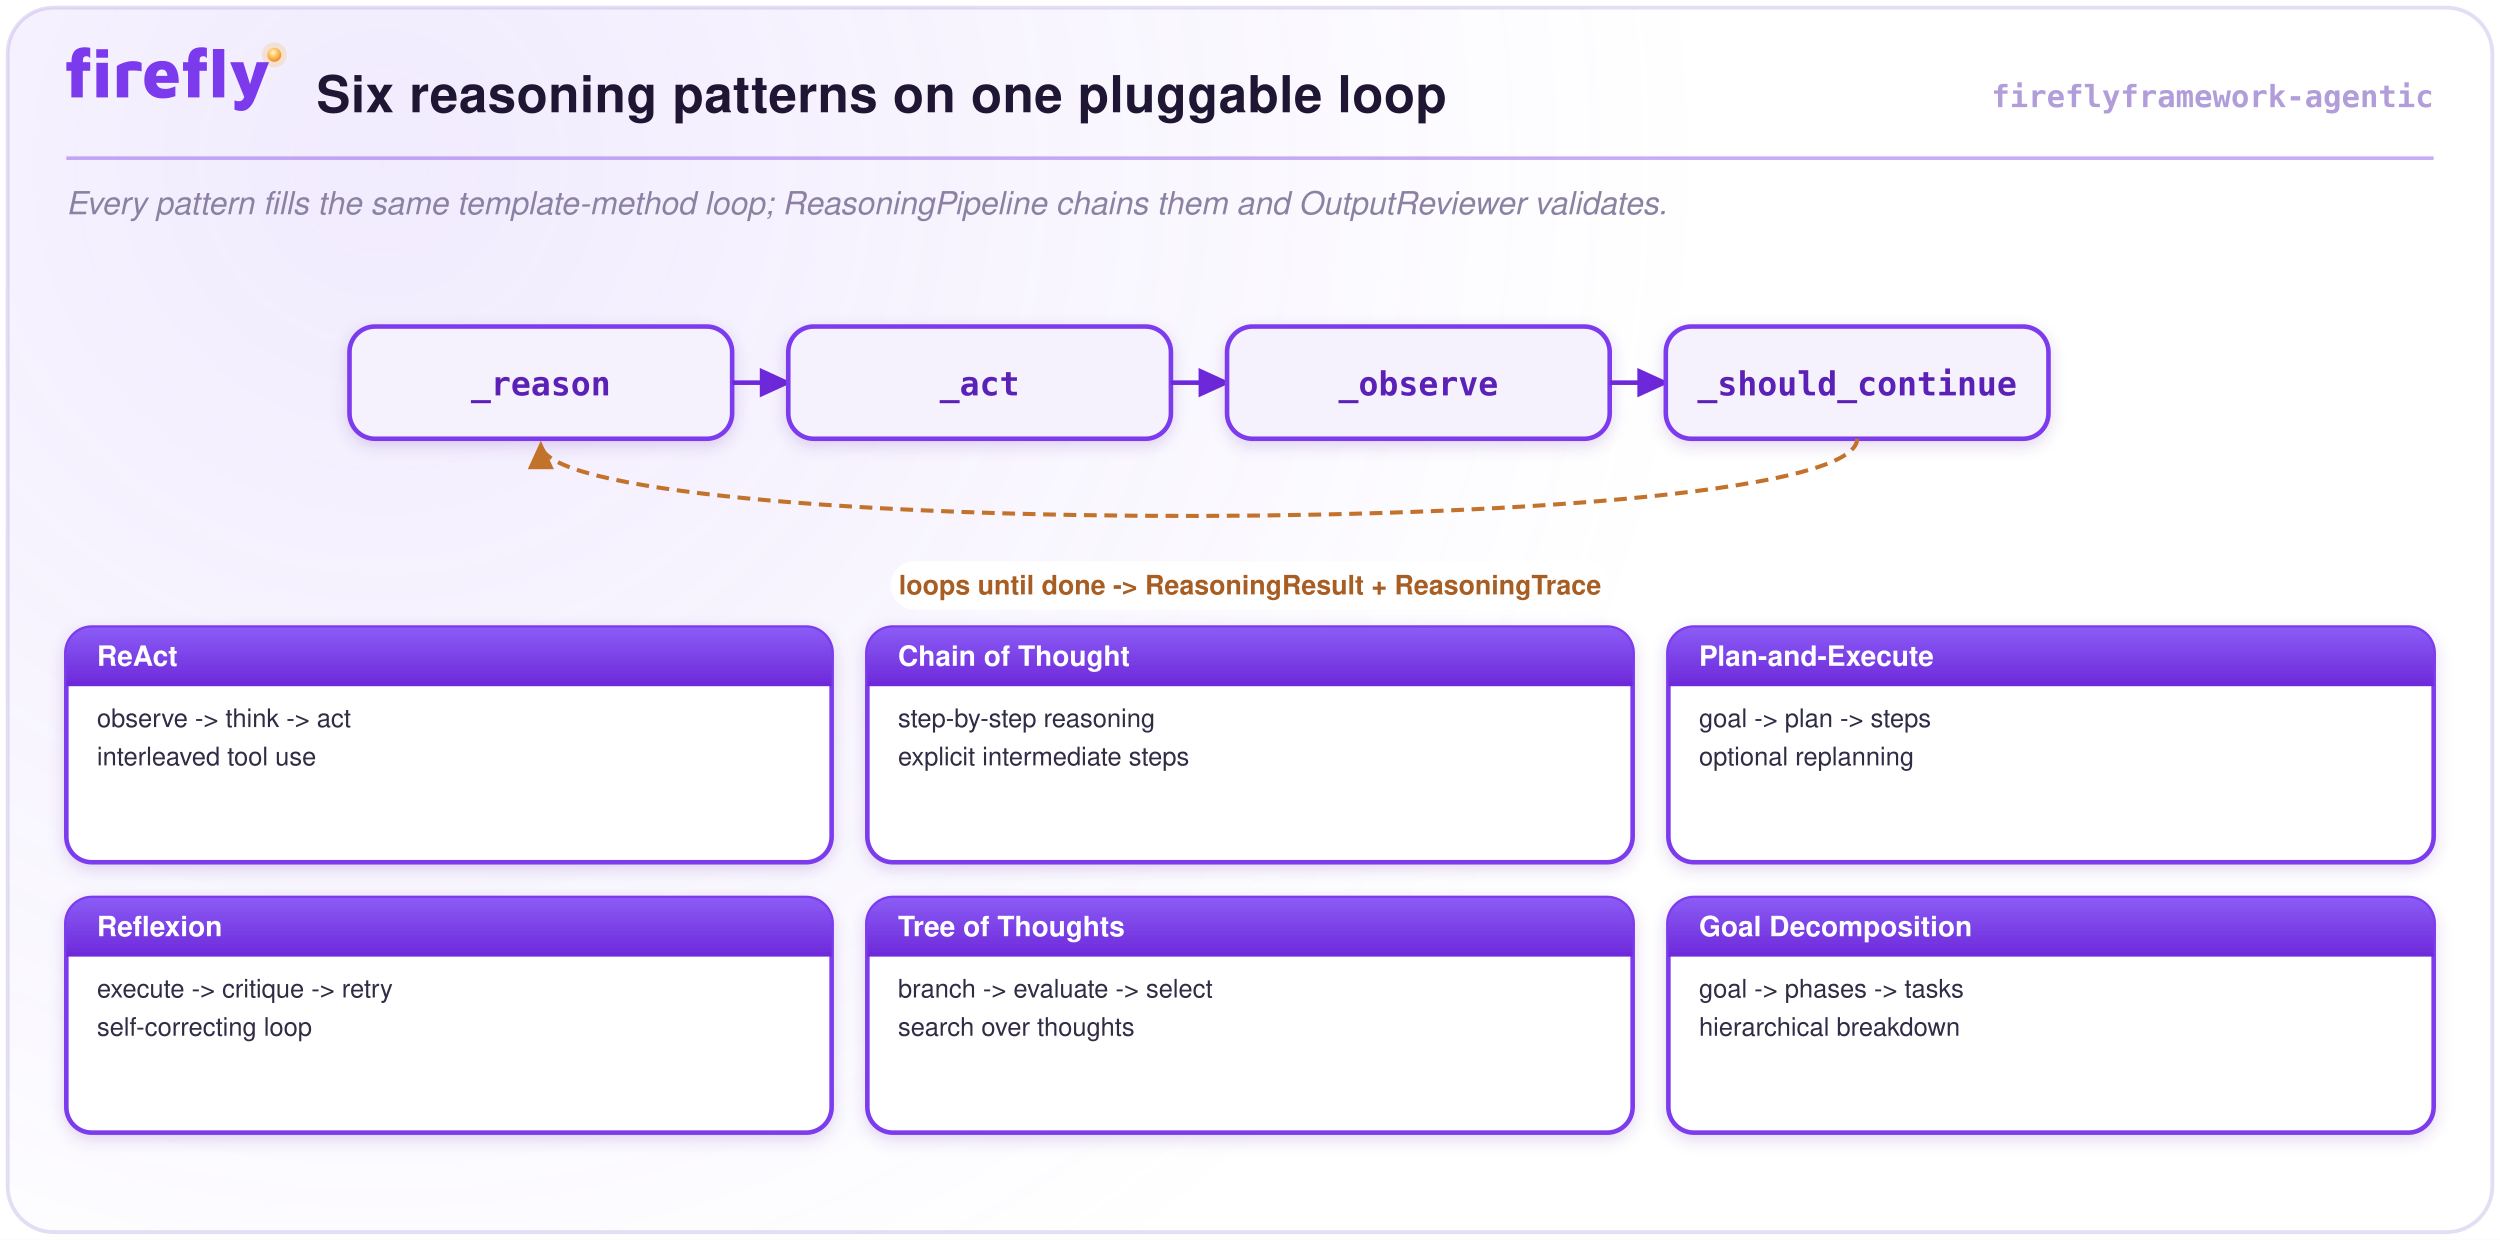
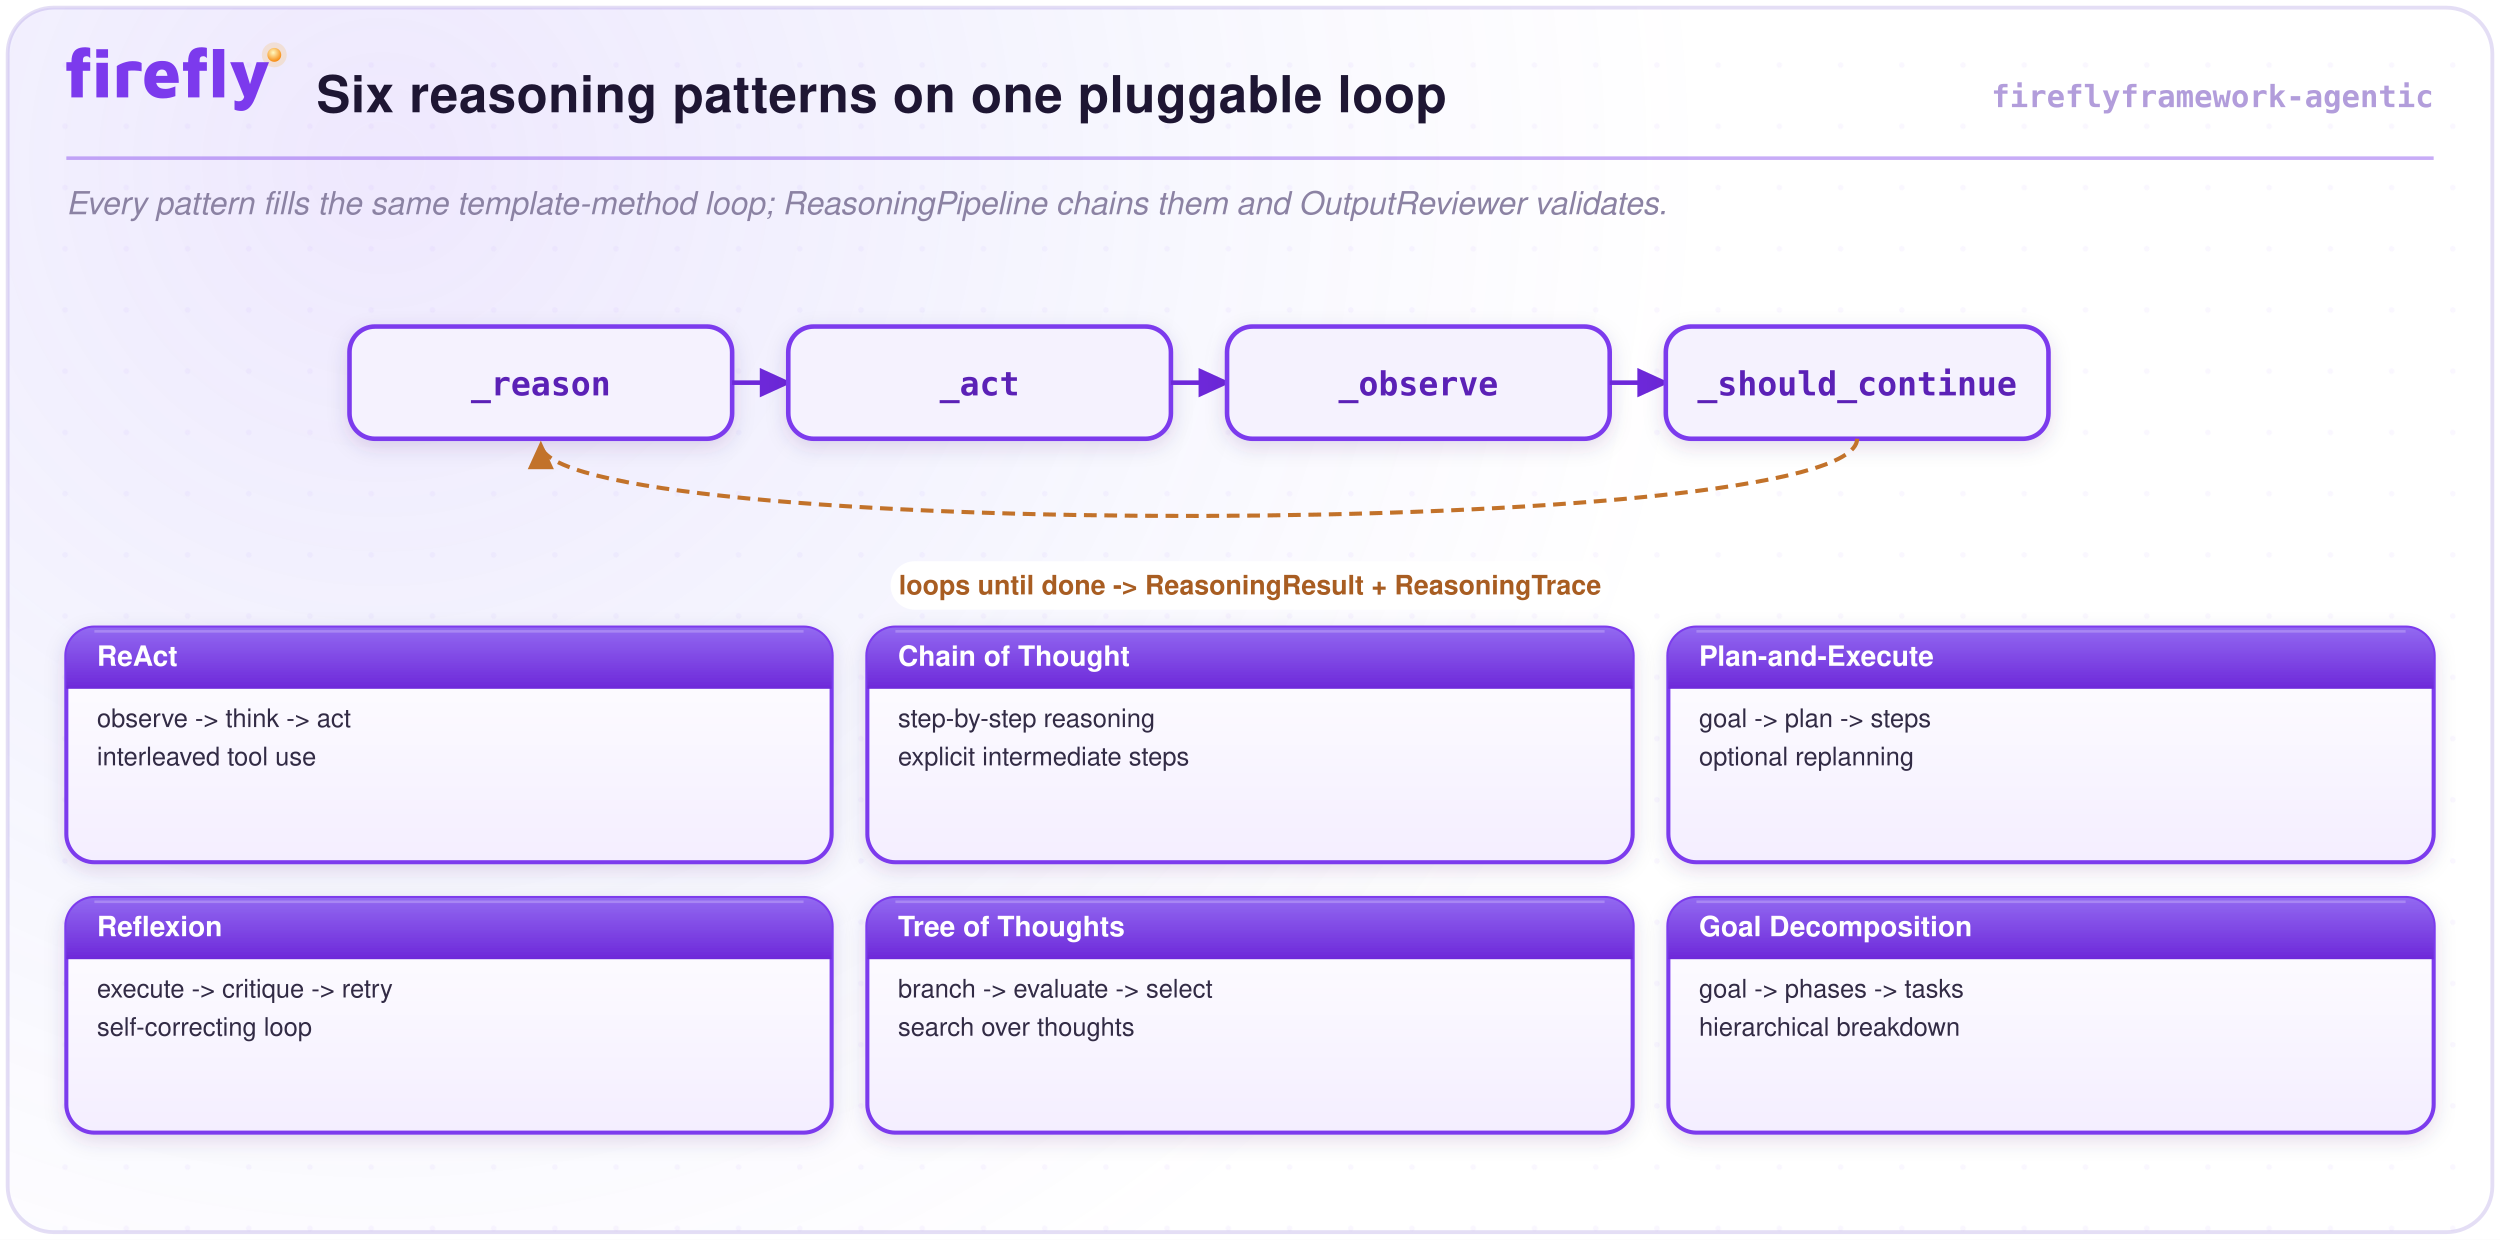
<svg xmlns="http://www.w3.org/2000/svg" width="980" height="486" viewBox="0 0 980 486" role="img" aria-label="Firefly Agentic reasoning: a reason/act/observe loop feeding six pluggable patterns." font-family="-apple-system,'Segoe UI',Helvetica,Arial,sans-serif">
  <defs>
    <linearGradient id="hdr" x1="0" y1="0" x2="0" y2="1">
-       <stop offset="0" stop-color="#8b5cf6" />
+       <stop offset="0" stop-color="#9269f1" />
      <stop offset="1" stop-color="#6d28d9" />
    </linearGradient>
    <linearGradient id="door" x1="0" y1="0" x2="0" y2="1">
      <stop offset="0" stop-color="#a78bfa" />
      <stop offset="1" stop-color="#7c3aed" />
    </linearGradient>
    <linearGradient id="bed" x1="0" y1="0" x2="0" y2="1">
-       <stop offset="0" stop-color="#241a3a" />
-       <stop offset="1" stop-color="#150f26" />
+       <stop offset="0" stop-color="#271c41" />
+       <stop offset="1" stop-color="#140e25" />
+     </linearGradient>
+     <linearGradient id="card" x1="0" y1="0" x2="0" y2="1">
+       <stop offset="0" stop-color="#ffffff" />
+       <stop offset="1" stop-color="#f4eeff" />
    </linearGradient>
    <radialGradient id="amb" cx="150" cy="64" r="520" gradientUnits="userSpaceOnUse">
-       <stop offset="0" stop-color="#8b5cf6" stop-opacity="0.12" />
+       <stop offset="0" stop-color="#8b5cf6" stop-opacity="0.14" />
+       <stop offset="0.6" stop-color="#6366f1" stop-opacity="0.05" />
      <stop offset="1" stop-color="#8b5cf6" stop-opacity="0" />
    </radialGradient>
-     <filter id="sh" x="-25%" y="-25%" width="150%" height="170%">
-       <feDropShadow dx="0" dy="2" stdDeviation="3.2" flood-color="#4c1d95" flood-opacity="0.16" />
+     <pattern id="grid" width="24" height="24" patternUnits="userSpaceOnUse">
+       <circle cx="1.5" cy="1.5" r="1.1" fill="#8b5cf6" opacity="0.05" />
+     </pattern>
+     <filter id="sh" x="-25%" y="-25%" width="150%" height="180%">
+       <feDropShadow dx="0" dy="2.5" stdDeviation="4" flood-color="#3b1d6e" flood-opacity="0.14" />
    </filter>
    <marker id="arr" markerWidth="9" markerHeight="9" refX="6.2" refY="3.2" orient="auto">
      <path d="M0 0L7 3.2L0 6.4Z" fill="#6d28d9" />
    </marker>
    <marker id="arrb" markerWidth="9" markerHeight="9" refX="6.2" refY="3.2" orient="auto">
      <path d="M0 0L7 3.2L0 6.4Z" fill="#6366f1" />
    </marker>
    <marker id="arra" markerWidth="9" markerHeight="9" refX="6.2" refY="3.2" orient="auto">
      <path d="M0 0L7 3.2L0 6.4Z" fill="#c2722a" />
    </marker>
    <g id="fly">
      <circle r="8.5" fill="#a78bfa" opacity="0.10" />
      <circle r="4.6" fill="#c4b5fd" opacity="0.22" />
      <circle r="2.4" fill="#ddd6fe" opacity="0.75" />
      <circle r="1.2" fill="#f5f3ff" />
    </g>
    <g id="ffly">
      <circle r="8.5" fill="#f6a821" opacity="0.10" />
      <circle r="4.6" fill="#ffc24a" opacity="0.22" />
      <circle r="2.4" fill="#ffd980" opacity="0.78" />
      <circle r="1.2" fill="#fff6e0" />
    </g>
    <radialGradient id="dot" cx="42%" cy="34%" r="72%">
      <stop offset="0" stop-color="#FFF9C1" />
      <stop offset="1" stop-color="#F68000" />
    </radialGradient>
  </defs>
  <rect width="980" height="486" fill="#ffffff" />
  <rect x="3" y="3" width="974" height="480" rx="18" fill="#ffffff" stroke="#e4def5" stroke-width="1.5" />
+   <rect x="3" y="3" width="974" height="480" rx="18" fill="url(#grid)" />
  <rect x="3" y="3" width="974" height="480" rx="18" fill="url(#amb)" />
  <circle cx="107.52" cy="21.50" r="4.89" fill="#f6a821" opacity="0.18" />
  <g transform="translate(25.28,11.90) scale(0.1812)">
    <path d="M14.85 145V87.55H4.05V68.95H15.15V67.6C15.15 62.8 15.6 58.65 16.5 55.15C17.5 51.55 18.85 48.55 20.55 46.15C22.25 43.75 24.35 41.85 26.85 40.45C29.35 39.05 32.1 38.05 35.1 37.45C38.2 36.85 41.55 36.55 45.15 36.55C46.75 36.55 48.55 36.7 50.55 37C52.65 37.2 54.35 37.55 55.65 38.05V59.95C54.55 58.75 53.45 57.8 52.35 57.1C51.25 56.3 49.65 55.9 47.55 55.9C46.35 55.9 45.25 56.1 44.25 56.5C43.35 56.8 42.55 57.3 41.85 58C41.25 58.6 40.75 59.45 40.35 60.55C40.05 61.65 39.9 62.9 39.9 64.3V68.95H55.65V87.55H39.6V145H14.85ZM69 145V70.15H93.9L94.05 145H69ZM68.7 59.2V40.75H94.2V59.2H68.7ZM113.161 145V77.35C114.661 75.95 117.211 74.45 120.811 72.85C124.411 71.15 128.511 69.7 133.111 68.5C137.811 67.2 142.411 66.55 146.911 66.55C152.411 66.55 156.711 66.95 159.811 67.75C162.911 68.55 165.261 69.55 166.861 70.75V88.6C165.261 88.2 163.161 87.85 160.561 87.55C157.961 87.25 155.211 87.05 152.311 86.95C149.411 86.85 146.661 86.85 144.061 86.95C141.561 87.05 139.511 87.2 137.911 87.4V145H113.161ZM212.128 147.25C204.328 147.25 197.428 145.7 191.428 142.6C185.528 139.4 180.928 134.9 177.628 129.1C174.328 123.2 172.678 116.25 172.678 108.25C172.678 94.95 176.028 84.6 182.728 77.2C189.428 69.8 199.078 66.1 211.678 66.1C220.078 66.1 226.878 67.9 232.078 71.5C237.278 75.1 241.128 80.45 243.628 87.55C246.128 94.65 247.328 103.35 247.228 113.65H189.928L186.928 98.5H226.228L223.228 106.6C223.128 98.5 222.078 92.85 220.078 89.65C218.178 86.35 214.978 84.7 210.478 84.7C208.078 84.7 205.878 85.4 203.878 86.8C201.878 88.1 200.278 90.25 199.078 93.25C197.978 96.25 197.428 100.3 197.428 105.4C197.428 112.3 199.028 117.6 202.228 121.3C205.528 124.9 210.928 126.7 218.428 126.7C221.128 126.7 223.828 126.4 226.528 125.8C229.228 125.1 231.728 124.3 234.028 123.4C236.328 122.5 238.278 121.8 239.878 121.3V142.3C236.378 143.6 232.378 144.75 227.878 145.75C223.478 146.75 218.228 147.25 212.128 147.25ZM267.243 145V87.55H256.443V68.95H267.543V67.6C267.543 62.8 267.993 58.65 268.893 55.15C269.893 51.55 271.243 48.55 272.943 46.15C274.643 43.75 276.743 41.85 279.243 40.45C281.743 39.05 284.493 38.05 287.493 37.45C290.593 36.85 293.943 36.55 297.543 36.55C299.143 36.55 300.943 36.7 302.943 37C305.043 37.2 306.743 37.55 308.043 38.05V59.95C306.943 58.75 305.843 57.8 304.743 57.1C303.643 56.3 302.043 55.9 299.943 55.9C298.743 55.9 297.643 56.1 296.643 56.5C295.743 56.8 294.943 57.3 294.243 58C293.643 58.6 293.143 59.45 292.743 60.55C292.443 61.65 292.293 62.9 292.293 64.3V68.95H308.043V87.55H291.993V145H267.243ZM345.693 145H321.093V40.3H345.693V145ZM382.828 174.4C380.128 174.4 377.428 174.15 374.728 173.65C372.128 173.15 369.828 172.45 367.828 171.55V151.6C369.728 152.2 371.378 152.65 372.778 152.95C374.278 153.25 375.778 153.4 377.278 153.4C379.578 153.4 381.628 152.85 383.428 151.75C385.228 150.75 386.728 148.95 387.928 146.35C389.128 143.75 389.978 140 390.478 135.1L391.078 149.5L358.378 68.95H386.728L402.478 119.95H400.228L415.678 68.95H442.378L413.128 144.85C410.328 152.05 407.328 157.8 404.128 162.1C400.928 166.5 397.528 169.65 393.928 171.55C390.328 173.45 386.628 174.4 382.828 174.4Z" fill="#7c3aed" />
  </g>
  <circle cx="107.52" cy="21.50" r="2.72" fill="url(#dot)" />
  <text x="124" y="44" font-size="20" font-weight="800" fill="#1e1633" font-family="-apple-system,'Segoe UI',Helvetica,Arial,sans-serif" letter-spacing="0.2">Six reasoning patterns on one pluggable loop</text>
  <text x="954" y="42" text-anchor="end" font-size="12" font-weight="600" fill="#b29ddb" font-family="ui-monospace,'SF Mono',Menlo,Consolas,monospace">fireflyframework-agentic</text>
  <line x1="26" y1="62" x2="954" y2="62" stroke="#7c3aed" stroke-width="1.4" opacity="0.42" />
  <text x="26" y="84" font-size="12.5" font-style="italic" fill="#8b82a3" font-family="-apple-system,'Segoe UI',Helvetica,Arial,sans-serif">Every pattern fills the same template-method loop; ReasoningPipeline chains them and OutputReviewer validates.</text>
  <g filter="url(#sh)">
    <rect x="137.0" y="128" width="150" height="44" rx="10" fill="#f5f2fe" stroke="#7c3aed" stroke-width="1.8" />
  </g>
  <text x="212.0" y="155" text-anchor="middle" font-size="13" font-weight="700" fill="#5b21b6" font-family="ui-monospace,'SF Mono',Menlo,Consolas,monospace">_reason</text>
  <line x1="287.0" y1="150.0" x2="309.0" y2="150.0" stroke="#6d28d9" stroke-width="1.8" marker-end="url(#arr)" />
  <g filter="url(#sh)">
    <rect x="309.0" y="128" width="150" height="44" rx="10" fill="#f5f2fe" stroke="#7c3aed" stroke-width="1.8" />
  </g>
  <text x="384.0" y="155" text-anchor="middle" font-size="13" font-weight="700" fill="#5b21b6" font-family="ui-monospace,'SF Mono',Menlo,Consolas,monospace">_act</text>
  <line x1="459.0" y1="150.0" x2="481.0" y2="150.0" stroke="#6d28d9" stroke-width="1.8" marker-end="url(#arr)" />
  <g filter="url(#sh)">
    <rect x="481.0" y="128" width="150" height="44" rx="10" fill="#f5f2fe" stroke="#7c3aed" stroke-width="1.8" />
  </g>
  <text x="556.0" y="155" text-anchor="middle" font-size="13" font-weight="700" fill="#5b21b6" font-family="ui-monospace,'SF Mono',Menlo,Consolas,monospace">_observe</text>
  <line x1="631.0" y1="150.0" x2="653.0" y2="150.0" stroke="#6d28d9" stroke-width="1.8" marker-end="url(#arr)" />
  <g filter="url(#sh)">
    <rect x="653.0" y="128" width="150" height="44" rx="10" fill="#f5f2fe" stroke="#7c3aed" stroke-width="1.8" />
  </g>
  <text x="728.0" y="155" text-anchor="middle" font-size="13" font-weight="700" fill="#5b21b6" font-family="ui-monospace,'SF Mono',Menlo,Consolas,monospace">_should_continue</text>
  <path d="M728.0 172 C 728.0 212, 212.0 212, 212.0 174" fill="none" stroke="#c2722a" stroke-width="1.6" stroke-dasharray="5 3" marker-end="url(#arra)" />
  <rect x="349.1" y="220" width="281.8" height="19" rx="9.5" fill="#ffffff" />
  <text x="490" y="233" text-anchor="middle" font-size="10.5" fill="#a85d22" font-weight="600">loops until done  -&gt;  ReasoningResult + ReasoningTrace</text>
  <g filter="url(#sh)">
-     <rect x="26.0" y="246.0" width="300.0" height="92" rx="10" fill="#ffffff" stroke="#7c3aed" stroke-width="1.8" />
-     <path d="M26.0 256a10 10 0 0 1 10 -10h280.0a10 10 0 0 1 10 10v13H26.0Z" fill="url(#hdr)" />
+     <rect x="26.0" y="246.0" width="300.0" height="92" rx="11" fill="url(#card)" stroke="#7c3aed" stroke-width="1.6" />
+     <path d="M26.0 257a11 11 0 0 1 11 -11h278.0a11 11 0 0 1 11 11v13H26.0Z" fill="url(#hdr)" />
+     <path d="M37.0 247.5h278.0" stroke="#ffffff" stroke-opacity="0.22" stroke-width="1" />
  </g>
  <text x="38.0" y="261" font-size="11" font-weight="700" fill="#fff" font-family="-apple-system,'Segoe UI',Helvetica,Arial,sans-serif">ReAct</text>
  <text x="38.0" y="285" font-size="10" fill="#322b45" font-family="-apple-system,'Segoe UI',Helvetica,Arial,sans-serif">observe -&gt; think -&gt; act</text>
  <text x="38.0" y="300" font-size="10" fill="#322b45" font-family="-apple-system,'Segoe UI',Helvetica,Arial,sans-serif">interleaved tool use</text>
  <g filter="url(#sh)">
-     <rect x="340.0" y="246.0" width="300.0" height="92" rx="10" fill="#ffffff" stroke="#7c3aed" stroke-width="1.8" />
-     <path d="M340.0 256a10 10 0 0 1 10 -10h280.0a10 10 0 0 1 10 10v13H340.0Z" fill="url(#hdr)" />
+     <rect x="340.0" y="246.0" width="300.0" height="92" rx="11" fill="url(#card)" stroke="#7c3aed" stroke-width="1.6" />
+     <path d="M340.0 257a11 11 0 0 1 11 -11h278.0a11 11 0 0 1 11 11v13H340.0Z" fill="url(#hdr)" />
+     <path d="M351.0 247.5h278.0" stroke="#ffffff" stroke-opacity="0.22" stroke-width="1" />
  </g>
  <text x="352.0" y="261" font-size="11" font-weight="700" fill="#fff" font-family="-apple-system,'Segoe UI',Helvetica,Arial,sans-serif">Chain of Thought</text>
  <text x="352.0" y="285" font-size="10" fill="#322b45" font-family="-apple-system,'Segoe UI',Helvetica,Arial,sans-serif">step-by-step reasoning</text>
  <text x="352.0" y="300" font-size="10" fill="#322b45" font-family="-apple-system,'Segoe UI',Helvetica,Arial,sans-serif">explicit intermediate steps</text>
  <g filter="url(#sh)">
-     <rect x="654.0" y="246.0" width="300.0" height="92" rx="10" fill="#ffffff" stroke="#7c3aed" stroke-width="1.8" />
-     <path d="M654.0 256a10 10 0 0 1 10 -10h280.0a10 10 0 0 1 10 10v13H654.0Z" fill="url(#hdr)" />
+     <rect x="654.0" y="246.0" width="300.0" height="92" rx="11" fill="url(#card)" stroke="#7c3aed" stroke-width="1.6" />
+     <path d="M654.0 257a11 11 0 0 1 11 -11h278.0a11 11 0 0 1 11 11v13H654.0Z" fill="url(#hdr)" />
+     <path d="M665.0 247.5h278.0" stroke="#ffffff" stroke-opacity="0.22" stroke-width="1" />
  </g>
  <text x="666.0" y="261" font-size="11" font-weight="700" fill="#fff" font-family="-apple-system,'Segoe UI',Helvetica,Arial,sans-serif">Plan-and-Execute</text>
  <text x="666.0" y="285" font-size="10" fill="#322b45" font-family="-apple-system,'Segoe UI',Helvetica,Arial,sans-serif">goal -&gt; plan -&gt; steps</text>
  <text x="666.0" y="300" font-size="10" fill="#322b45" font-family="-apple-system,'Segoe UI',Helvetica,Arial,sans-serif">optional replanning</text>
  <g filter="url(#sh)">
-     <rect x="26.0" y="352.0" width="300.0" height="92" rx="10" fill="#ffffff" stroke="#7c3aed" stroke-width="1.8" />
-     <path d="M26.0 362a10 10 0 0 1 10 -10h280.0a10 10 0 0 1 10 10v13H26.0Z" fill="url(#hdr)" />
+     <rect x="26.0" y="352.0" width="300.0" height="92" rx="11" fill="url(#card)" stroke="#7c3aed" stroke-width="1.6" />
+     <path d="M26.0 363a11 11 0 0 1 11 -11h278.0a11 11 0 0 1 11 11v13H26.0Z" fill="url(#hdr)" />
+     <path d="M37.0 353.5h278.0" stroke="#ffffff" stroke-opacity="0.22" stroke-width="1" />
  </g>
  <text x="38.0" y="367" font-size="11" font-weight="700" fill="#fff" font-family="-apple-system,'Segoe UI',Helvetica,Arial,sans-serif">Reflexion</text>
  <text x="38.0" y="391" font-size="10" fill="#322b45" font-family="-apple-system,'Segoe UI',Helvetica,Arial,sans-serif">execute -&gt; critique -&gt; retry</text>
  <text x="38.0" y="406" font-size="10" fill="#322b45" font-family="-apple-system,'Segoe UI',Helvetica,Arial,sans-serif">self-correcting loop</text>
  <g filter="url(#sh)">
-     <rect x="340.0" y="352.0" width="300.0" height="92" rx="10" fill="#ffffff" stroke="#7c3aed" stroke-width="1.8" />
-     <path d="M340.0 362a10 10 0 0 1 10 -10h280.0a10 10 0 0 1 10 10v13H340.0Z" fill="url(#hdr)" />
+     <rect x="340.0" y="352.0" width="300.0" height="92" rx="11" fill="url(#card)" stroke="#7c3aed" stroke-width="1.6" />
+     <path d="M340.0 363a11 11 0 0 1 11 -11h278.0a11 11 0 0 1 11 11v13H340.0Z" fill="url(#hdr)" />
+     <path d="M351.0 353.5h278.0" stroke="#ffffff" stroke-opacity="0.22" stroke-width="1" />
  </g>
  <text x="352.0" y="367" font-size="11" font-weight="700" fill="#fff" font-family="-apple-system,'Segoe UI',Helvetica,Arial,sans-serif">Tree of Thoughts</text>
  <text x="352.0" y="391" font-size="10" fill="#322b45" font-family="-apple-system,'Segoe UI',Helvetica,Arial,sans-serif">branch -&gt; evaluate -&gt; select</text>
  <text x="352.0" y="406" font-size="10" fill="#322b45" font-family="-apple-system,'Segoe UI',Helvetica,Arial,sans-serif">search over thoughts</text>
  <g filter="url(#sh)">
-     <rect x="654.0" y="352.0" width="300.0" height="92" rx="10" fill="#ffffff" stroke="#7c3aed" stroke-width="1.8" />
-     <path d="M654.0 362a10 10 0 0 1 10 -10h280.0a10 10 0 0 1 10 10v13H654.0Z" fill="url(#hdr)" />
+     <rect x="654.0" y="352.0" width="300.0" height="92" rx="11" fill="url(#card)" stroke="#7c3aed" stroke-width="1.6" />
+     <path d="M654.0 363a11 11 0 0 1 11 -11h278.0a11 11 0 0 1 11 11v13H654.0Z" fill="url(#hdr)" />
+     <path d="M665.0 353.5h278.0" stroke="#ffffff" stroke-opacity="0.22" stroke-width="1" />
  </g>
  <text x="666.0" y="367" font-size="11" font-weight="700" fill="#fff" font-family="-apple-system,'Segoe UI',Helvetica,Arial,sans-serif">Goal Decomposition</text>
  <text x="666.0" y="391" font-size="10" fill="#322b45" font-family="-apple-system,'Segoe UI',Helvetica,Arial,sans-serif">goal -&gt; phases -&gt; tasks</text>
  <text x="666.0" y="406" font-size="10" fill="#322b45" font-family="-apple-system,'Segoe UI',Helvetica,Arial,sans-serif">hierarchical breakdown</text>
</svg>
